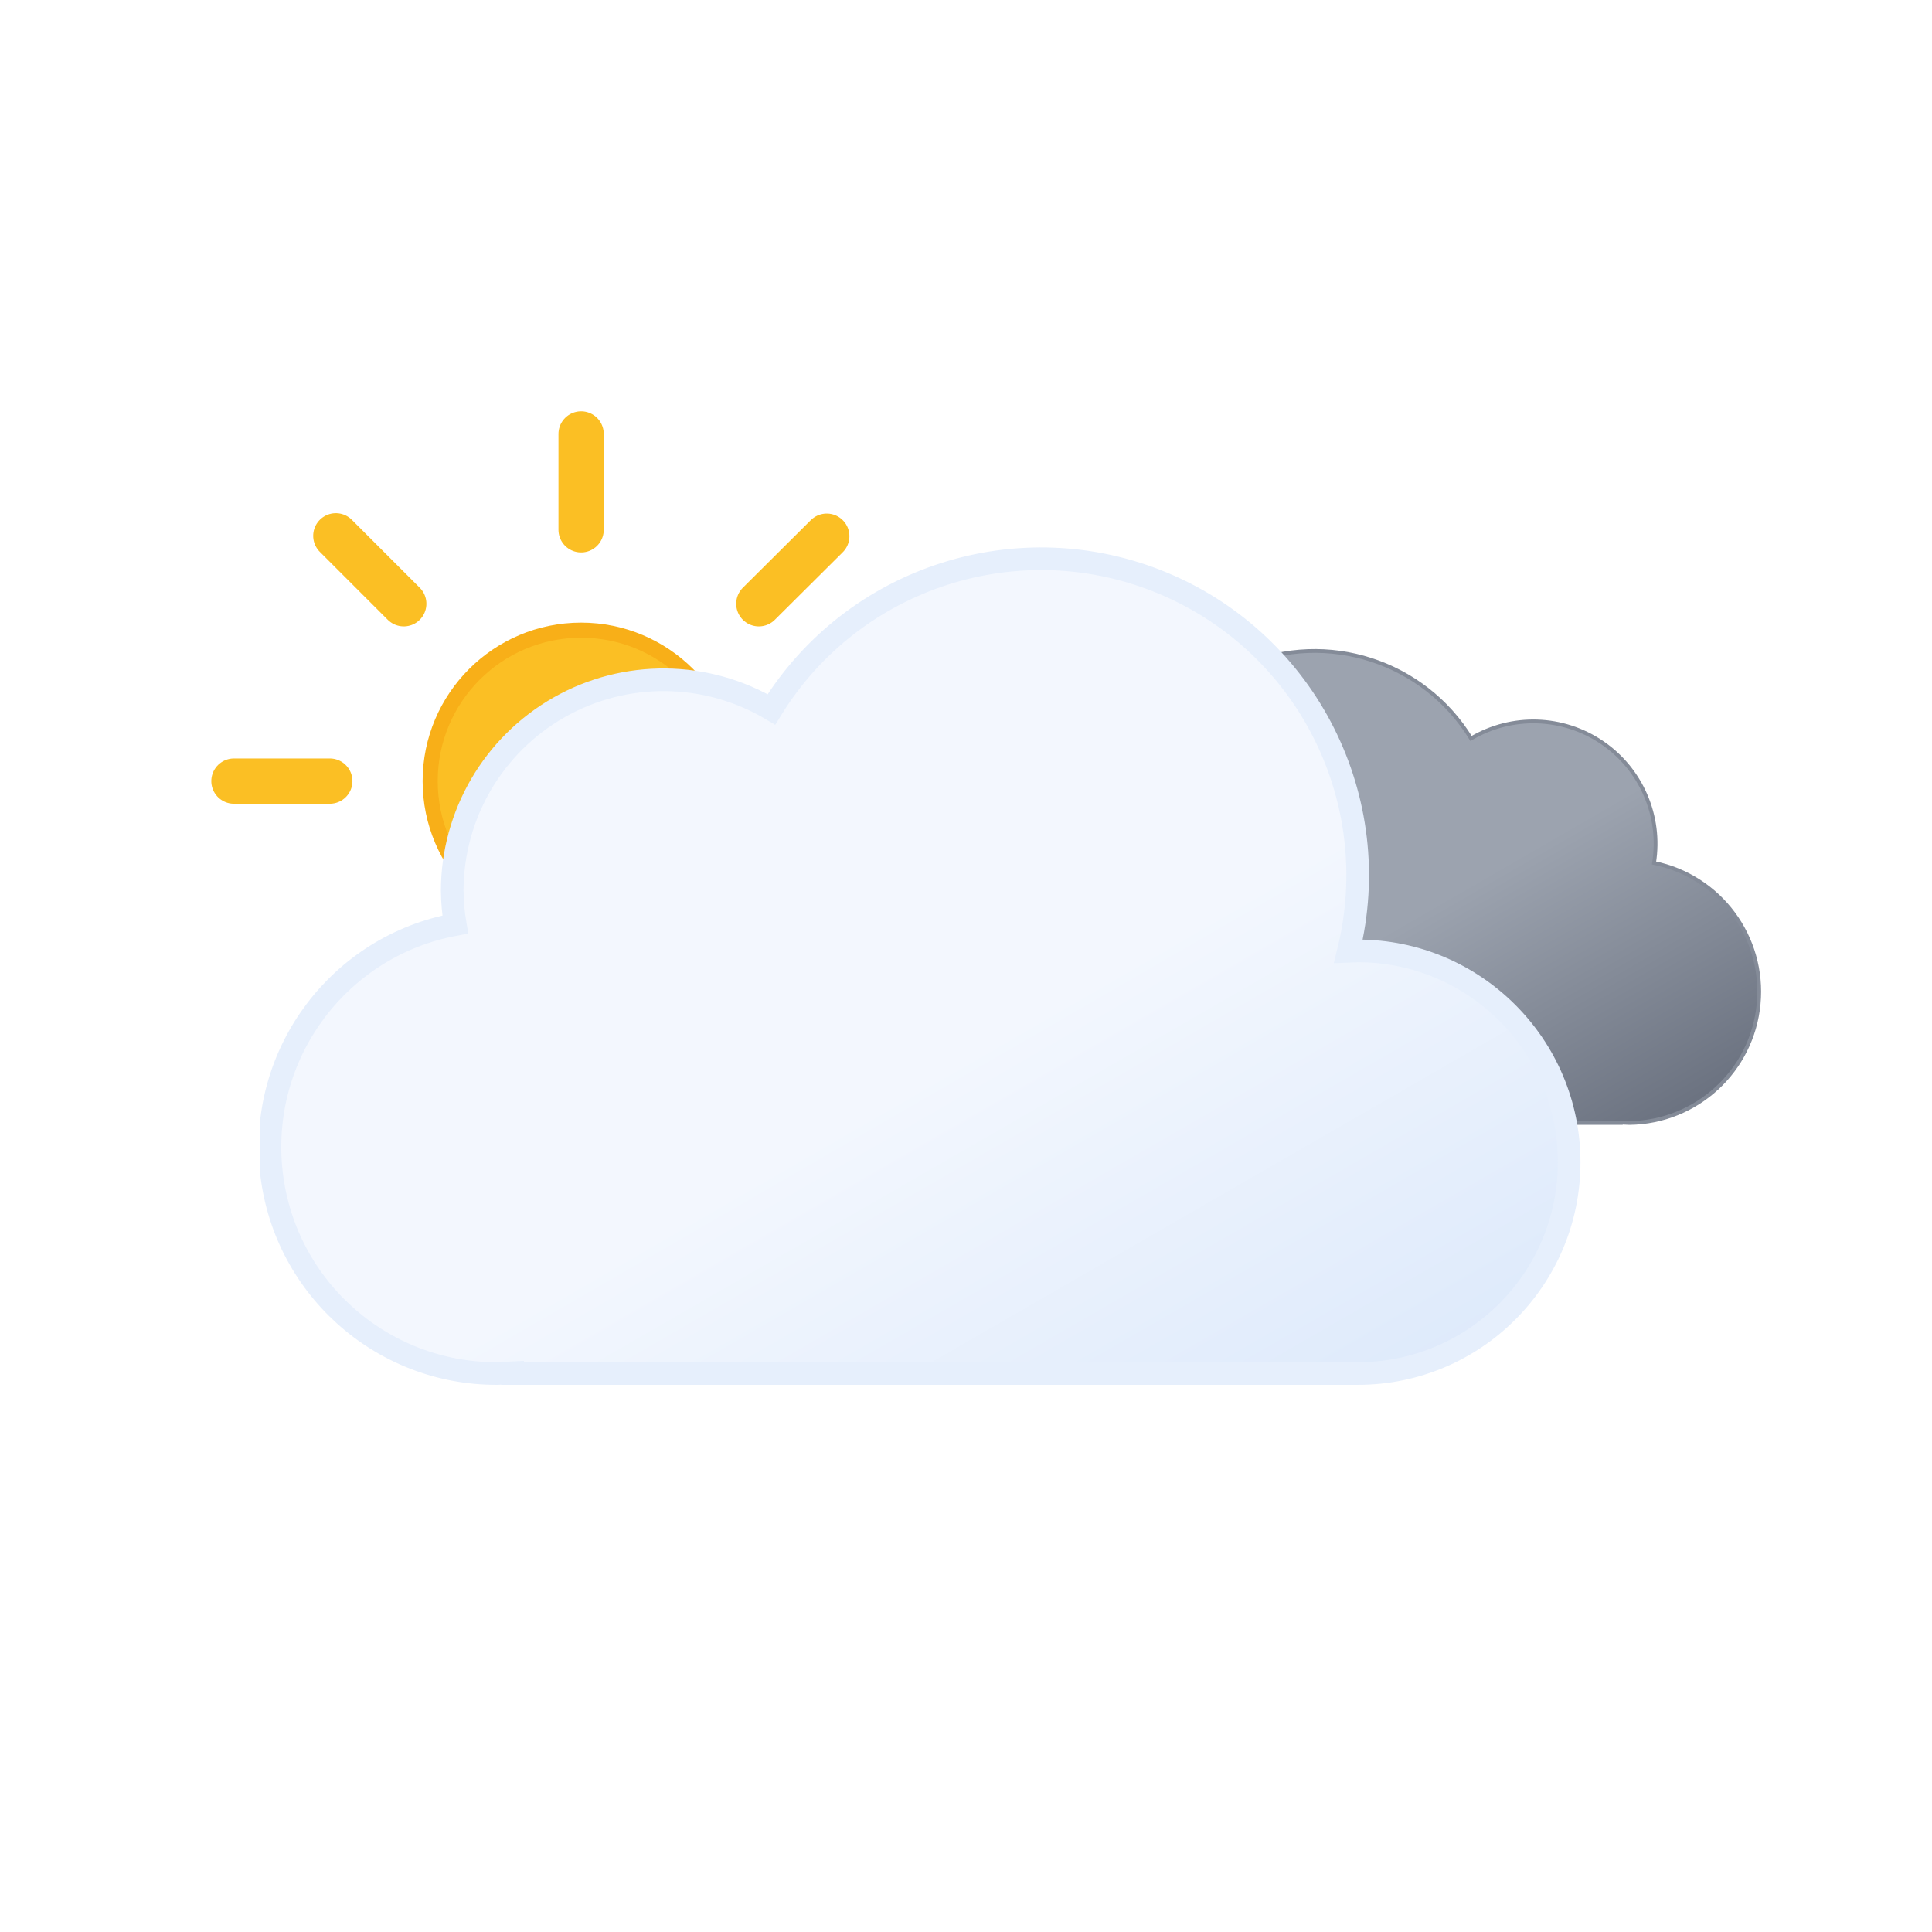
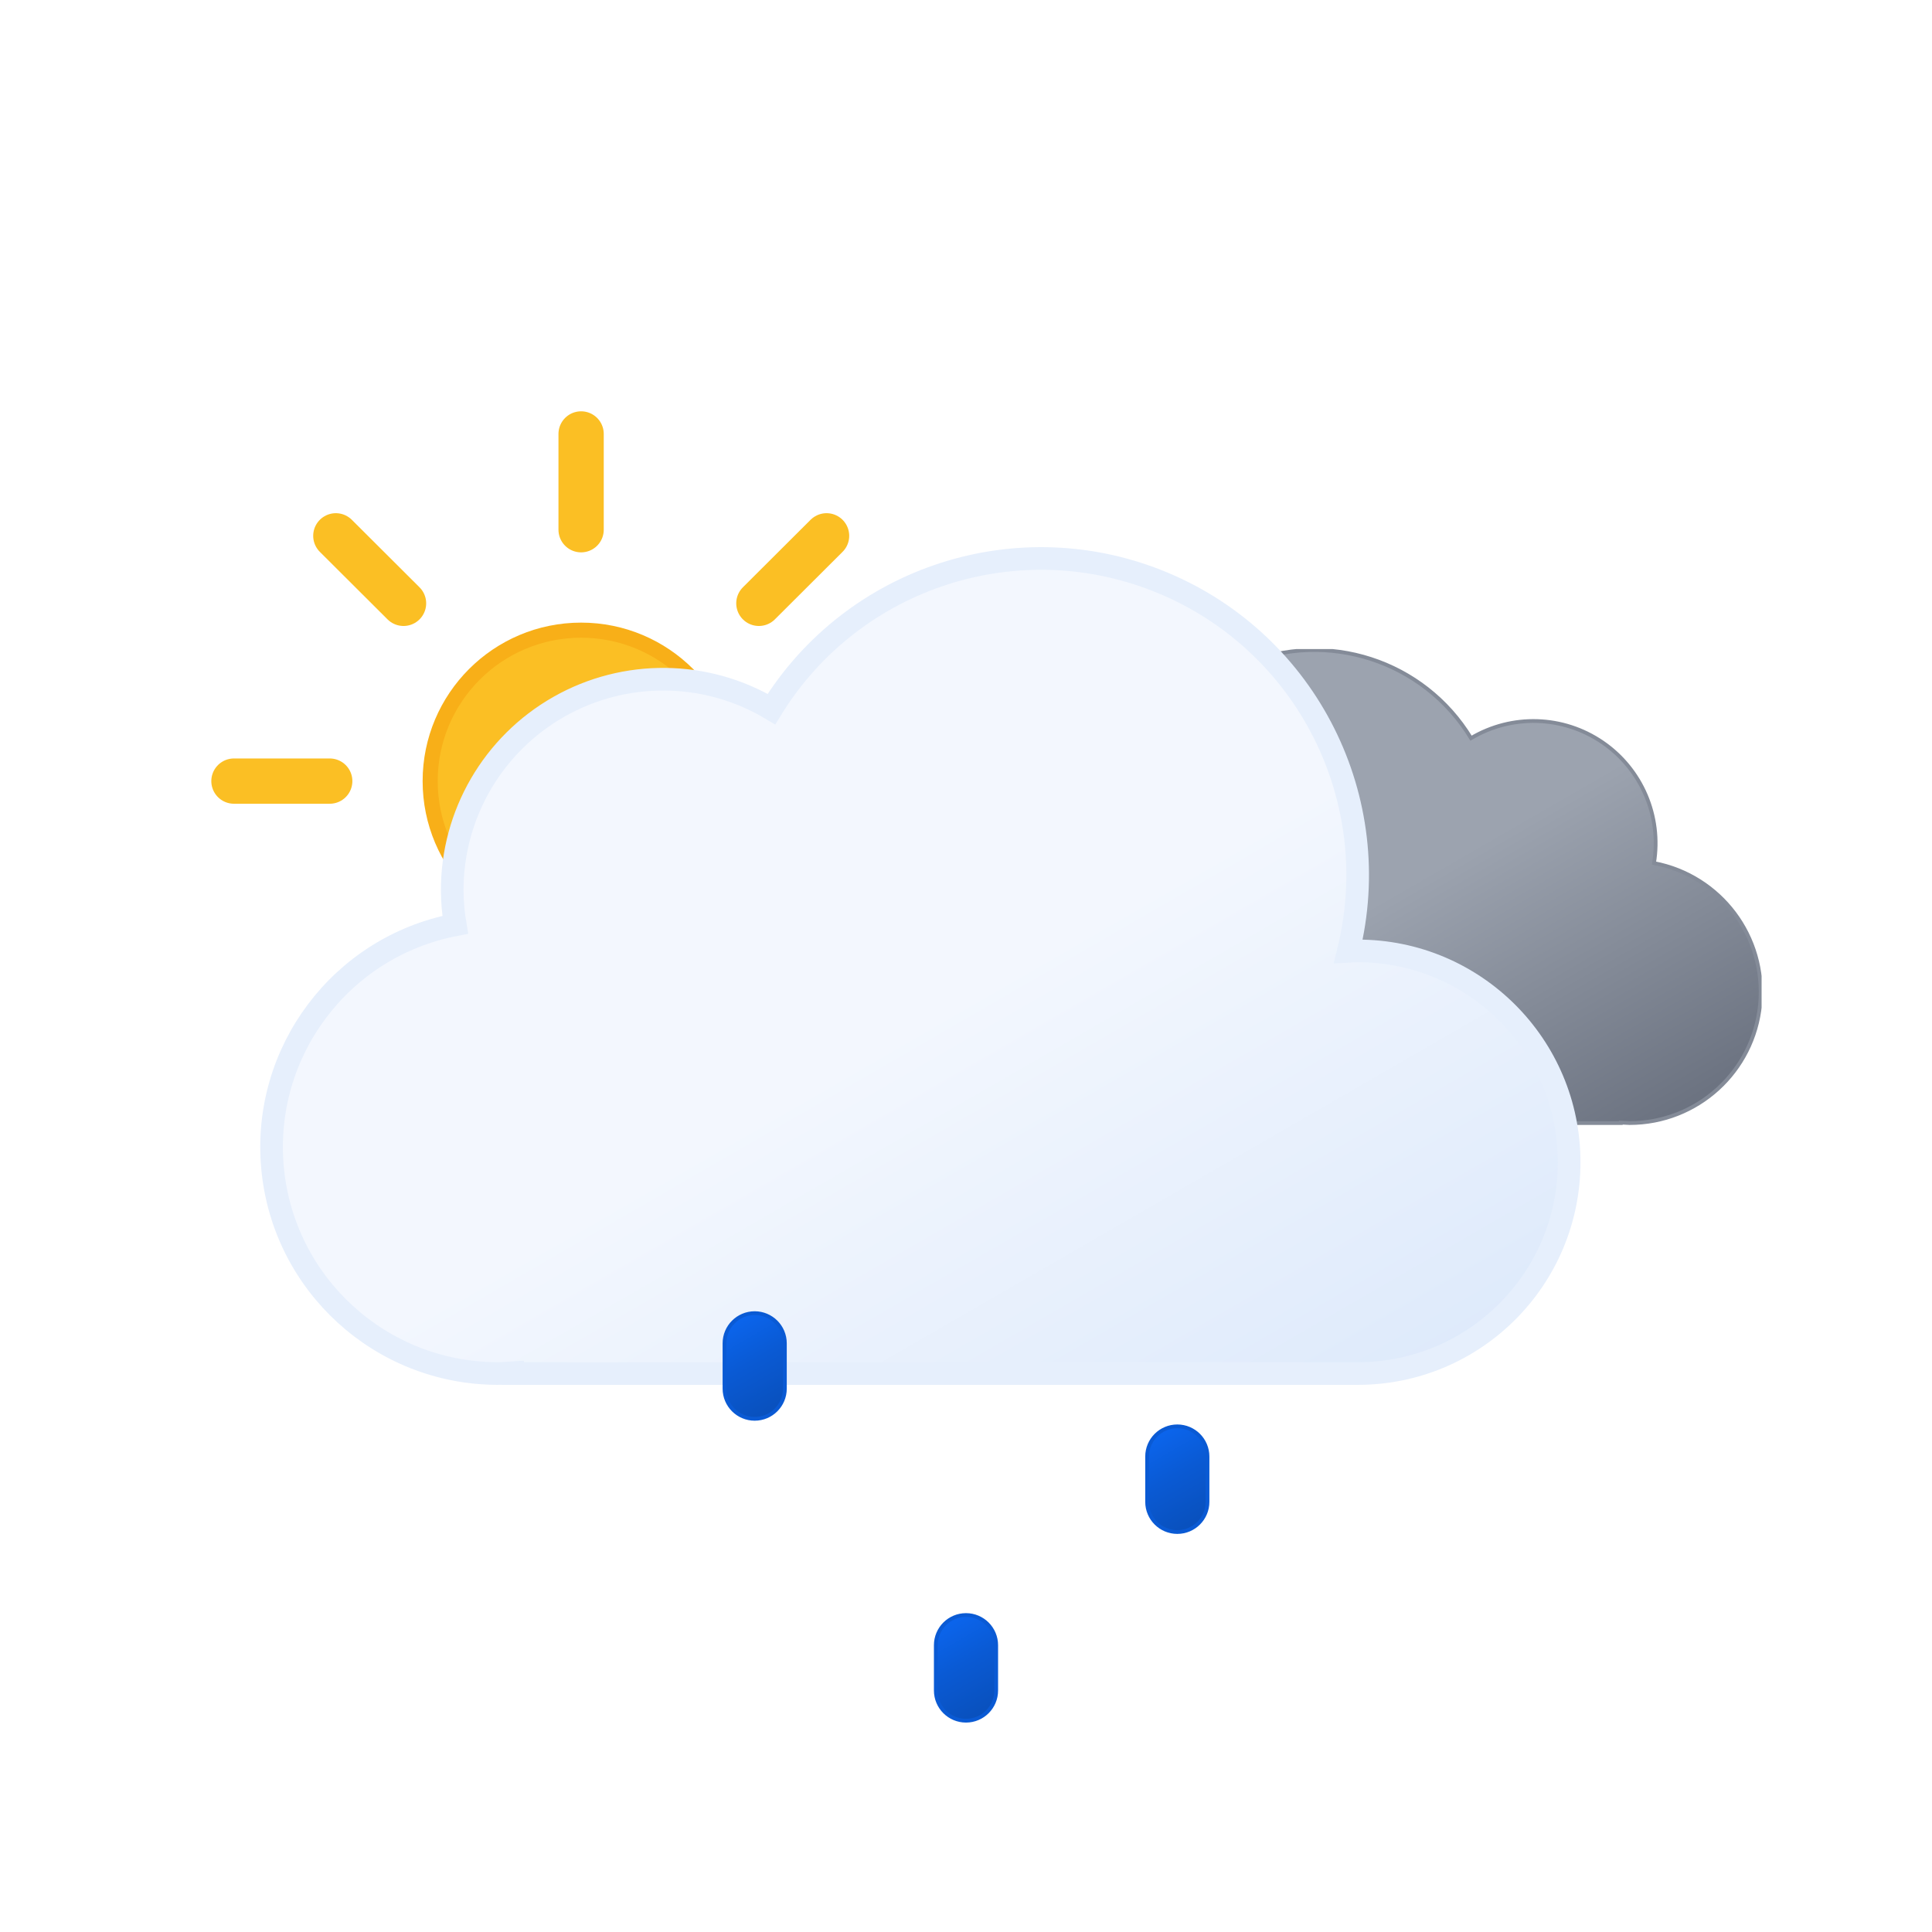
<svg xmlns="http://www.w3.org/2000/svg" xmlns:xlink="http://www.w3.org/1999/xlink" viewBox="0 0 512 512">
  <defs>
-     <linearGradient id="a" x1="99.5" x2="232.6" y1="30.7" y2="261.4" gradientUnits="userSpaceOnUse">
+     <linearGradient id="a" x1="99.45" y1="30.68" x2="232.64" y2="261.37" gradientUnits="userSpaceOnUse">
      <stop offset="0" stop-color="#f3f7fe" />
-       <stop offset=".5" stop-color="#f3f7fe" />
+       <stop offset="0.45" stop-color="#f3f7fe" />
      <stop offset="1" stop-color="#deeafb" />
    </linearGradient>
-     <linearGradient id="b" x1="52.7" x2="133.4" y1="9.6" y2="149.3" gradientUnits="userSpaceOnUse">
+     <linearGradient id="b" x1="52.74" y1="9.62" x2="133.36" y2="149.27" gradientUnits="userSpaceOnUse">
      <stop offset="0" stop-color="#9ca3af" />
-       <stop offset=".5" stop-color="#9ca3af" />
+       <stop offset="0.45" stop-color="#9ca3af" />
      <stop offset="1" stop-color="#6b7280" />
    </linearGradient>
-     <linearGradient id="c" x1="78" x2="118" y1="63.4" y2="132.7" gradientUnits="userSpaceOnUse">
+     <linearGradient id="c" x1="1391.92" y1="-1146.86" x2="1401.38" y2="-1122.22" gradientTransform="translate(-1193.48 1353.56) rotate(-9)" gradientUnits="userSpaceOnUse">
+       <stop offset="0" stop-color="#0b65ed" />
+       <stop offset="0.45" stop-color="#0a5ad4" />
+       <stop offset="1" stop-color="#0950bc" />
+     </linearGradient>
+     <linearGradient id="d" x1="1434.72" y1="-1059.09" x2="1444.18" y2="-1034.44" xlink:href="#c" />
+     <linearGradient id="e" x1="1497.85" y1="-1099.71" x2="1507.31" y2="-1075.07" xlink:href="#c" />
+     <linearGradient id="f" x1="78" y1="63.35" x2="118" y2="132.65" gradientUnits="userSpaceOnUse">
      <stop offset="0" stop-color="#fbbf24" />
-       <stop offset=".5" stop-color="#fbbf24" />
+       <stop offset="0.45" stop-color="#fbbf24" />
      <stop offset="1" stop-color="#f59e0b" />
    </linearGradient>
-     <linearGradient id="d" x1="1250.3" x2="1259.7" y1="79.8" y2="104.5" gradientTransform="rotate(-9 2442.02 6929.517)" gradientUnits="userSpaceOnUse">
-       <stop offset="0" stop-color="#0b65ed" />
-       <stop offset=".5" stop-color="#0a5ad4" />
-       <stop offset="1" stop-color="#0950bc" />
-     </linearGradient>
-     <linearGradient xlink:href="#d" id="e" x1="1305.6" x2="1315" y1="88.6" y2="113.2" />
-     <linearGradient xlink:href="#d" id="f" x1="1360.9" x2="1370.3" y1="97.3" y2="122" />
    <symbol id="h" viewBox="0 0 196 196">
-       <circle cx="98" cy="98" r="40" fill="url(#c)" stroke="#f8af18" stroke-miterlimit="10" stroke-width="4" />
-       <path fill="none" stroke="#fbbf24" stroke-linecap="round" stroke-miterlimit="10" stroke-width="12" d="M98 31.4V6m0 184v-25.4M145.1 51l18-17.9M33 163l18-17.9M51 51 33 33m130.1 130.1-18-18M6 98h25.4M190 98h-25.4">
-         <animateTransform additive="sum" attributeName="transform" dur="6s" repeatCount="indefinite" type="rotate" values="0 98 98; 45 98 98" />
-       </path>
+       <circle cx="98" cy="98" r="40" stroke="#f8af18" stroke-miterlimit="10" stroke-width="4" fill="url(#f)" />
+       <path d="M98,31.38V6m0,184V164.62M145.11,50.89,163.05,33M33,163.05l17.94-17.94m0-94.22L33,33m130.1,130.1-17.94-17.94M6,98H31.38M190,98H164.62" fill="none" stroke="#fbbf24" stroke-linecap="round" stroke-miterlimit="10" stroke-width="12" />
    </symbol>
-     <symbol id="j" viewBox="0 0 200.3 126.1">
-       <path fill="url(#b)" stroke="#848b98" stroke-miterlimit="10" d="M.5 93.2a32.4 32.4 0 0032.4 32.4h129.8v-.1l2.3.1a34.8 34.8 0 006.5-68.9 32.4 32.4 0 00-48.5-33 48.6 48.6 0 00-88.6 37.1h-1.5A32.4 32.4 0 00.5 93.1Z" />
+     <symbol id="j" viewBox="0 0 200.26 126.12">
+       <path d="M.5,93.18a32.44,32.44,0,0,0,32.44,32.44H162.69v-.12c.77,0,1.53.12,2.31.12a34.75,34.75,0,0,0,6.49-68.89A32.38,32.38,0,0,0,123,23.62,48.58,48.58,0,0,0,34.4,60.81c-.49,0-1-.07-1.46-.07A32.44,32.44,0,0,0,.5,93.18Z" stroke="#848b98" stroke-miterlimit="10" fill="url(#b)" />
    </symbol>
    <symbol id="k" viewBox="0 0 350 222">
-       <path fill="url(#a)" stroke="#e6effc" stroke-miterlimit="10" stroke-width="6" d="m291 107-2.5.1A83.9 83.9 0 00135.6 43 56 56 0 0051 91a56.6 56.6 0 00.8 9A60 60 0 0063 219l4-.2v.2h224a56 56 0 000-112Z" />
+       <path d="M291,107c-.85,0-1.68.09-2.53.13A83.9,83.9,0,0,0,135.6,42.92,55.91,55.91,0,0,0,51,91a56.56,56.56,0,0,0,.8,9.08A60,60,0,0,0,63,219c1.35,0,2.67-.11,4-.2v.2H291a56,56,0,0,0,0-112Z" stroke="#e6effc" stroke-miterlimit="10" stroke-width="6" fill="url(#a)" />
    </symbol>
-     <symbol id="i" overflow="visible" viewBox="0 0 398 222">
-       <use xlink:href="#j" width="200.3" height="126.1" transform="translate(198 27)">
-         <animateTransform additive="sum" attributeName="transform" dur="6s" repeatCount="indefinite" type="translate" values="-9 0; 9 0; -9 0" />
-       </use>
-       <use xlink:href="#k" width="350" height="222">
-         <animateTransform additive="sum" attributeName="transform" dur="6s" repeatCount="indefinite" type="translate" values="-18 0; 18 0; -18 0" />
-       </use>
+     <symbol id="i" viewBox="0 0 398 222">
+       <use width="200.26" height="126.12" transform="translate(198 27)" xlink:href="#j" />
+       <use width="350" height="222" xlink:href="#k" />
    </symbol>
-     <symbol id="g" overflow="visible" viewBox="0 0 410.8 258">
-       <use xlink:href="#h" width="196" height="196" />
-       <use xlink:href="#i" width="398" height="222" transform="translate(12.84 36)" />
+     <symbol id="g" viewBox="0 0 410.84 258">
+       <use width="196" height="196" xlink:href="#h" />
+       <use width="398" height="222" transform="translate(12.84 36)" xlink:href="#i" />
+     </symbol>
+     <symbol id="l" viewBox="0 0 129 109">
+       <path d="M8.5,28.5a8,8,0,0,1-8-8V8.5a8,8,0,0,1,16,0v12A8,8,0,0,1,8.5,28.5Z" stroke="#0a5ad4" stroke-miterlimit="10" fill="url(#c)" />
+       <path d="M64.5,108.5a8,8,0,0,1-8-8v-12a8,8,0,0,1,16,0v12A8,8,0,0,1,64.5,108.5Z" stroke="#0a5ad4" stroke-miterlimit="10" fill="url(#d)" />
+       <path d="M120.5,58.5a8,8,0,0,1-8-8v-12a8,8,0,0,1,16,0v12A8,8,0,0,1,120.5,58.5Z" stroke="#0a5ad4" stroke-miterlimit="10" fill="url(#e)" />
    </symbol>
  </defs>
-   <use xlink:href="#g" width="410.8" height="258" transform="translate(56 109)" />
-   <path fill="url(#d)" stroke="#0a5ad4" stroke-miterlimit="10" d="M200 376a8 8 0 01-8-8v-12a8 8 0 0116 0v12a8 8 0 01-8 8Z" opacity="0">
-     <animateTransform id="x1" additive="sum" attributeName="transform" begin="0s; x1.end+1s" dur="1s" keyTimes="0; .25; 1" type="translate" values="0 -32; 0 -32; 0 120;" />
-     <animate id="y1" attributeName="opacity" begin="0s; y1.end+1s" dur="1s" keyTimes="0; .25; 1" values="0; 1; 0" />
-   </path>
-   <path fill="url(#e)" stroke="#0a5ad4" stroke-miterlimit="10" d="M256 376a8 8 0 01-8-8v-12a8 8 0 0116 0v12a8 8 0 01-8 8Z" opacity="0">
-     <animateTransform id="x2" additive="sum" attributeName="transform" begin="1.34s; x2.end+1s" dur="1s" keyTimes="0; .25; 1" type="translate" values="0 -32; 0 -32; 0 120;" />
-     <animate id="y2" attributeName="opacity" begin="1.34s; y2.end+1s" dur="1s" keyTimes="0; .25; 1" values="0; 1; 0" />
-   </path>
-   <path fill="url(#f)" stroke="#0a5ad4" stroke-miterlimit="10" d="M312 376a8 8 0 01-8-8v-12a8 8 0 0116 0v12a8 8 0 01-8 8Z" opacity="0">
-     <animateTransform id="x3" additive="sum" attributeName="transform" begin=".67s; x3.end+1s" dur="1s" keyTimes="0; .25; 1" type="translate" values="0 -32; 0 -32; 0 120;" />
-     <animate id="y3" attributeName="opacity" begin=".67s; y3.end+1s" dur="1s" keyTimes="0; .25; 1" values="0; 1; 0" />
-   </path>
+   <use width="410.84" height="258" transform="translate(56 109)" xlink:href="#g" />
+   <use width="129" height="109" transform="translate(191.5 347.5)" xlink:href="#l" />
</svg>
